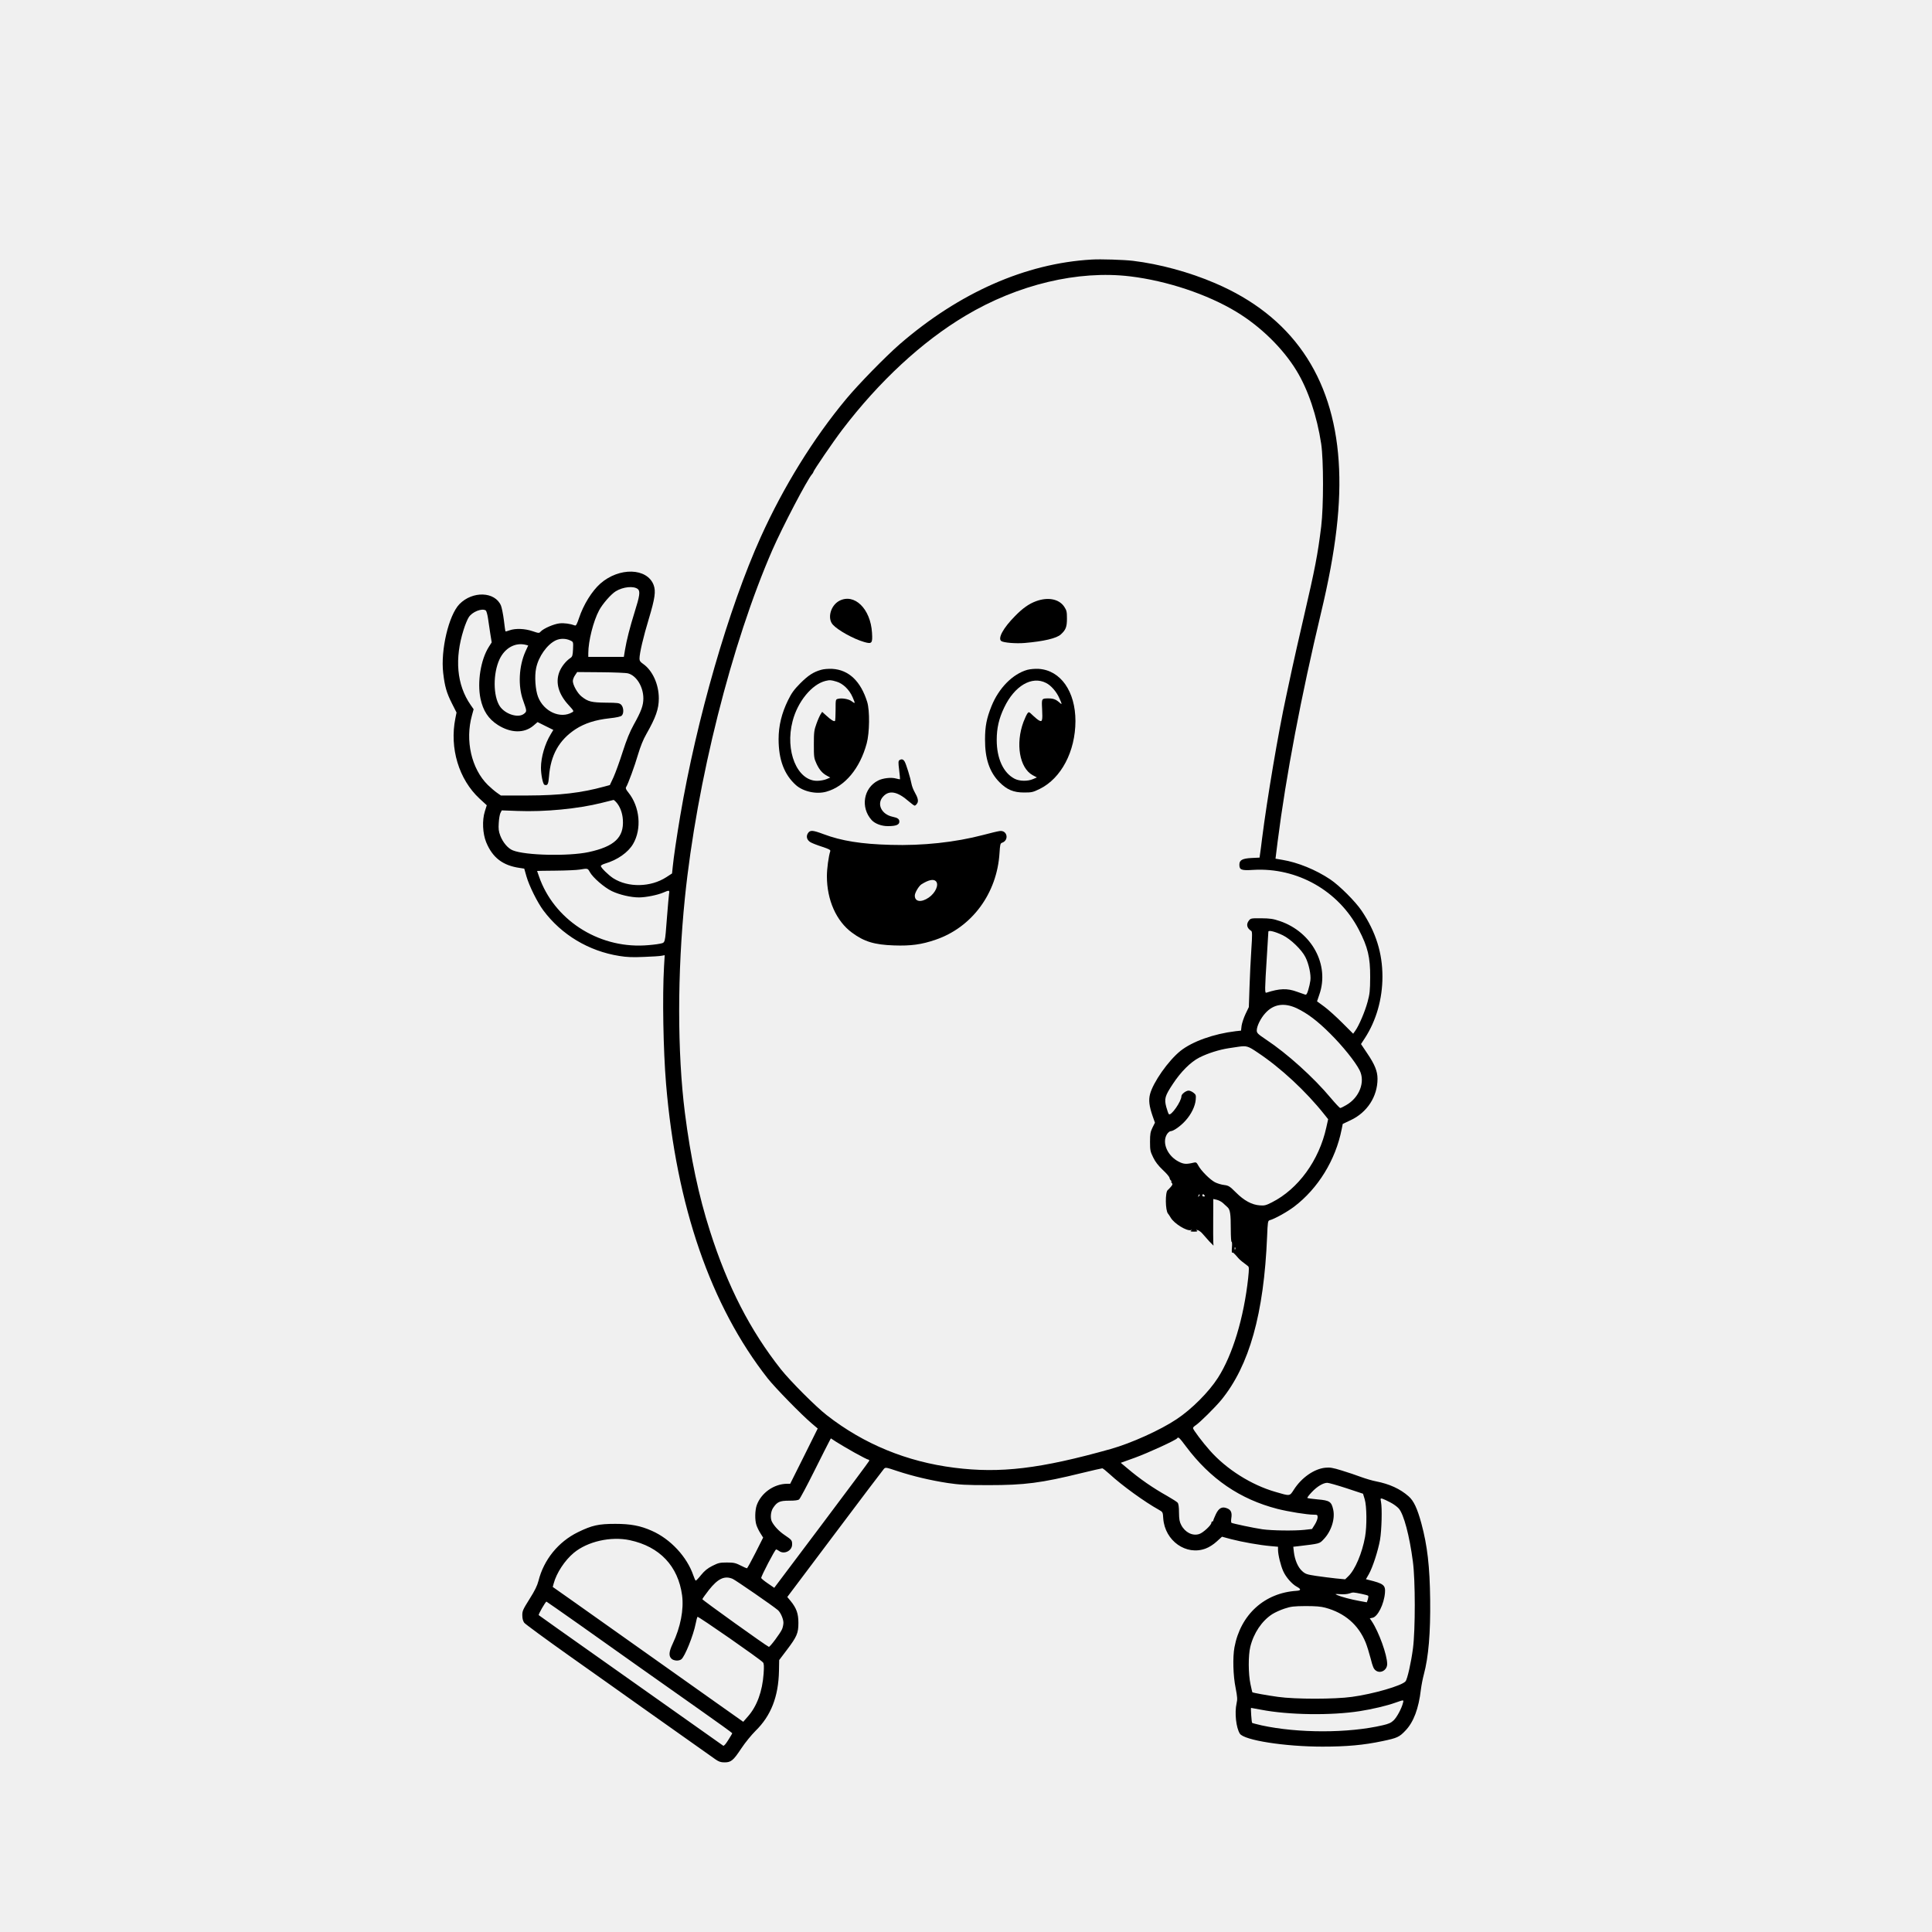
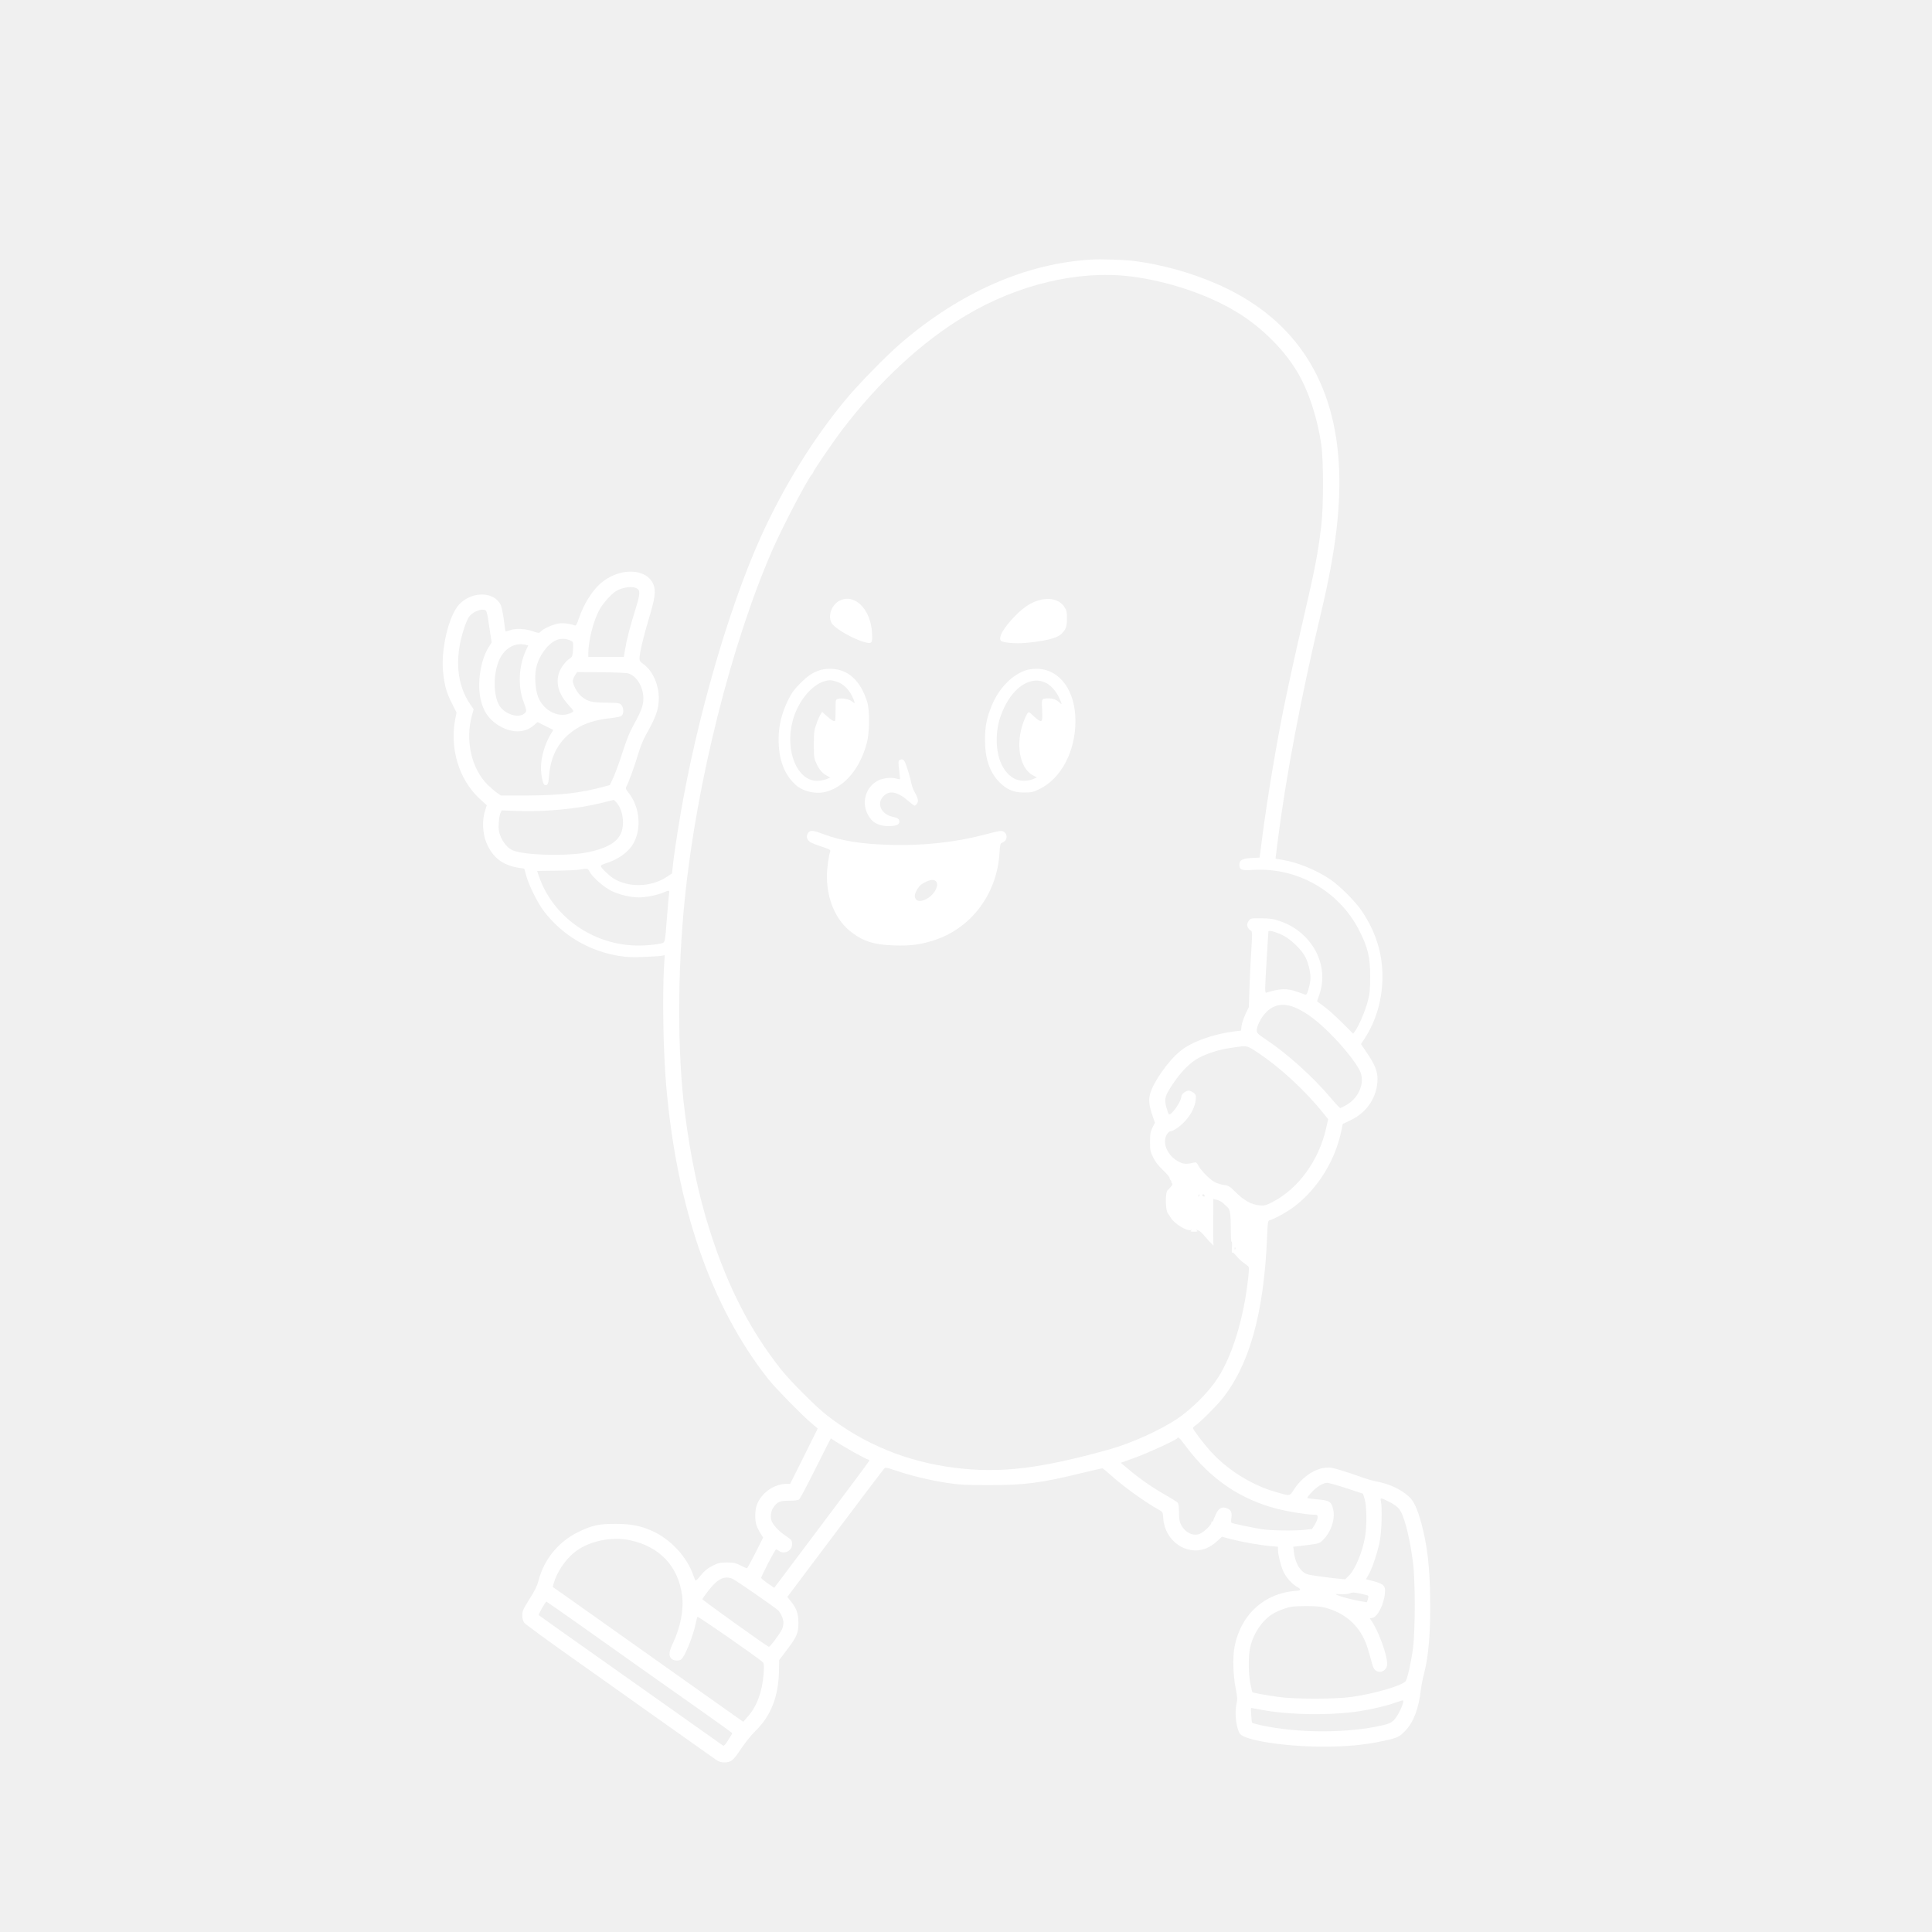
- <svg xmlns="http://www.w3.org/2000/svg" version="1.0" width="108" height="108" viewBox="0 0 2000 2000" preserveAspectRatio="xMidYMid meet">
-   <g transform="translate(0,2000) scale(0.1,-0.1)" fill="#000" stroke="none">
+ <svg xmlns="http://www.w3.org/2000/svg" version="1.0" width="158" height="158" viewBox="0 0 2000 2000" preserveAspectRatio="xMidYMid meet">
+   <g transform="translate(0,2000) scale(0.1,-0.1)" fill="#fff" stroke="none">
    <path d="M11300 17313 c-682 -39 -1369 -342 -1985 -875 -147 -128 -427 -414 -555 -568 -342 -411 -650 -910 -885 -1430 -331 -733 -665 -1888 -834 -2890 -35 -208 -68 -428 -77 -524 l-7 -68 -60 -39 c-161 -104 -393 -109 -548 -11 -51 33 -129 110 -129 127 0 7 19 18 43 25 129 38 239 115 291 204 91 156 70 384 -49 532 -24 29 -31 45 -24 55 20 31 90 221 124 339 25 83 53 154 86 211 98 172 129 261 129 369 0 146 -65 289 -162 357 -29 20 -38 32 -38 55 0 55 40 226 96 410 64 214 75 287 50 353 -68 177 -356 185 -551 14 -87 -77 -175 -218 -221 -357 -21 -62 -31 -81 -42 -77 -48 18 -110 27 -159 22 -59 -6 -167 -53 -196 -85 -16 -18 -19 -18 -84 4 -79 27 -177 31 -238 9 -21 -8 -41 -13 -42 -11 -2 1 -10 54 -17 117 -8 63 -22 130 -30 150 -62 146 -294 154 -430 15 -111 -115 -196 -476 -168 -713 16 -139 35 -205 90 -314 l48 -95 -12 -60 c-62 -309 36 -633 251 -832 l74 -68 -20 -64 c-29 -91 -23 -228 14 -319 66 -160 172 -241 348 -266 l46 -7 23 -81 c28 -98 113 -269 175 -352 188 -252 470 -421 786 -471 79 -13 139 -15 254 -10 82 3 165 8 183 12 l33 6 -7 -118 c-18 -310 -8 -864 21 -1214 106 -1266 463 -2299 1053 -3050 77 -97 348 -375 457 -467 l60 -51 -142 -286 -143 -286 -32 0 c-136 -1 -268 -94 -314 -221 -19 -53 -21 -153 -4 -205 7 -22 25 -60 41 -85 l29 -46 -80 -159 c-44 -87 -84 -159 -88 -159 -4 0 -34 13 -67 30 -52 26 -71 30 -141 30 -73 0 -88 -4 -150 -35 -51 -26 -80 -50 -117 -95 -26 -33 -51 -59 -55 -57 -4 1 -15 25 -24 52 -66 194 -237 378 -430 463 -118 53 -220 72 -378 72 -175 0 -241 -15 -387 -86 -204 -100 -354 -285 -409 -505 -13 -50 -38 -101 -93 -188 -68 -108 -75 -124 -74 -169 0 -32 7 -58 20 -76 11 -14 222 -169 469 -344 247 -175 584 -413 749 -531 255 -181 605 -428 763 -540 34 -23 53 -30 92 -30 68 0 91 19 175 146 40 60 103 137 146 180 160 156 238 355 243 623 l2 110 78 103 c106 140 121 176 121 282 0 96 -20 152 -80 226 l-35 42 491 653 c270 360 499 662 509 673 17 18 21 17 141 -23 161 -53 339 -95 519 -123 123 -18 187 -22 425 -22 372 0 543 22 962 125 111 27 207 49 214 49 6 0 41 -28 77 -61 128 -118 362 -287 508 -368 41 -23 42 -24 46 -91 17 -231 238 -387 440 -310 35 13 79 41 113 72 l55 50 97 -26 c112 -29 292 -61 406 -71 l77 -7 0 -31 c0 -52 28 -165 54 -222 28 -63 91 -134 141 -161 45 -24 45 -39 -2 -42 -333 -21 -581 -246 -644 -585 -19 -103 -14 -294 12 -420 18 -94 20 -118 10 -160 -22 -98 -5 -253 34 -314 45 -68 465 -134 855 -134 251 0 428 16 621 57 153 32 175 42 239 110 84 88 136 227 159 424 6 47 20 118 31 158 48 180 69 427 65 772 -4 344 -29 560 -91 790 -42 154 -79 234 -132 280 -87 77 -198 128 -337 155 -38 7 -108 28 -155 45 -47 18 -137 48 -199 67 -97 30 -124 34 -173 29 -115 -12 -245 -103 -324 -227 -45 -69 -37 -68 -191 -23 -250 72 -508 235 -679 429 -75 84 -174 216 -174 231 0 7 12 20 27 29 44 29 201 185 265 262 291 356 442 893 475 1693 6 149 8 163 26 168 50 13 180 85 253 140 248 188 430 483 493 802 l11 55 82 39 c171 80 278 245 278 428 0 78 -28 148 -106 263 l-65 97 40 61 c118 182 182 406 182 637 0 246 -69 463 -214 680 -64 96 -231 263 -327 327 -148 99 -336 176 -496 202 l-70 12 22 177 c86 679 245 1513 449 2367 155 647 212 1138 183 1570 -59 884 -490 1506 -1278 1843 -267 115 -577 199 -852 232 -93 11 -335 19 -428 13z m400 -174 c381 -46 798 -185 1099 -367 251 -152 482 -378 623 -610 120 -197 211 -468 255 -757 25 -169 25 -648 0 -855 -36 -292 -63 -432 -182 -945 -46 -198 -100 -436 -120 -530 -20 -93 -47 -219 -60 -280 -82 -376 -199 -1071 -250 -1475 -8 -69 -18 -141 -21 -161 l-5 -37 -84 -4 c-95 -5 -125 -22 -125 -69 0 -54 20 -62 144 -54 454 27 883 -216 1092 -618 94 -181 119 -287 118 -492 -1 -141 -4 -172 -27 -257 -27 -100 -89 -245 -127 -298 l-22 -31 -113 113 c-62 62 -146 138 -187 168 l-74 54 24 71 c107 306 -77 647 -409 760 -71 24 -101 28 -192 29 -103 1 -110 0 -128 -23 -31 -39 -22 -79 24 -108 10 -6 11 -44 1 -188 -7 -99 -15 -274 -19 -390 l-7 -210 -34 -71 c-19 -40 -37 -95 -41 -122 l-6 -51 -56 -6 c-226 -27 -448 -106 -571 -204 -126 -101 -283 -325 -315 -448 -16 -62 -9 -123 27 -227 l24 -68 -26 -52 c-21 -44 -25 -64 -25 -146 0 -87 3 -101 33 -162 22 -46 53 -85 99 -129 37 -34 69 -71 70 -83 2 -11 9 -24 16 -28 6 -4 8 -8 3 -8 -5 0 -3 -7 4 -15 11 -13 9 -20 -11 -43 -13 -15 -27 -29 -31 -32 -27 -21 -25 -211 3 -243 6 -7 18 -25 28 -42 36 -62 167 -142 209 -129 14 5 15 4 2 -5 -12 -8 -5 -11 30 -11 34 0 41 3 30 11 -12 8 -9 9 10 4 14 -4 36 -21 50 -38 14 -17 45 -52 68 -77 l44 -45 -2 35 c-1 19 -2 128 -1 241 l1 207 36 -8 c20 -5 48 -19 63 -33 14 -13 36 -32 47 -43 29 -25 35 -71 35 -230 0 -74 4 -132 8 -129 5 3 7 -23 4 -57 -3 -35 -2 -60 2 -56 7 7 18 -2 66 -58 15 -17 43 -40 97 -80 13 -9 13 -26 3 -125 -45 -411 -161 -795 -313 -1032 -95 -148 -272 -325 -427 -428 -167 -112 -470 -249 -683 -309 -729 -205 -1143 -254 -1618 -194 -493 62 -938 245 -1320 543 -114 88 -378 353 -476 476 -317 401 -551 855 -734 1430 -117 364 -201 762 -260 1225 -79 626 -79 1447 0 2225 123 1205 483 2634 907 3605 105 239 358 723 409 781 8 8 14 19 14 23 0 13 205 314 298 436 382 502 828 915 1277 1182 541 323 1166 472 1705 407z m-5096 -3238 c25 -22 18 -72 -34 -236 -49 -156 -84 -294 -100 -392 l-12 -73 -184 0 -184 0 0 38 c0 125 52 332 112 444 35 66 123 167 172 197 76 47 188 58 230 22z m-1576 -220 c7 -4 17 -39 23 -77 6 -38 17 -111 24 -161 l15 -93 -30 -47 c-84 -133 -121 -365 -86 -535 27 -127 82 -210 180 -273 134 -85 273 -88 369 -6 l42 36 82 -41 81 -40 -27 -45 c-60 -98 -101 -238 -101 -347 0 -71 20 -170 36 -176 32 -12 41 5 47 84 17 224 105 380 276 492 93 60 203 96 349 112 75 8 118 18 128 28 24 23 20 86 -5 112 -20 19 -33 21 -159 22 -150 2 -184 10 -252 64 -42 33 -90 119 -90 160 0 15 10 42 23 60 l22 33 245 -2 c135 -1 262 -6 282 -12 87 -23 158 -139 158 -259 0 -73 -22 -133 -99 -271 -43 -78 -73 -152 -116 -285 -31 -98 -74 -215 -94 -260 l-38 -81 -59 -16 c-238 -65 -458 -91 -789 -92 l-280 0 -40 28 c-22 15 -65 52 -95 81 -170 168 -237 461 -164 722 l17 62 -32 46 c-143 207 -167 478 -71 779 16 52 40 109 53 128 36 56 136 95 175 70z m878 -312 c29 -14 29 -15 26 -89 -3 -64 -7 -77 -25 -90 -49 -32 -96 -92 -117 -147 -42 -111 -8 -230 98 -344 52 -57 55 -62 36 -72 -121 -72 -295 6 -354 159 -28 72 -38 214 -20 297 24 120 114 246 203 288 47 22 105 21 153 -2z m-460 -45 l22 -6 -28 -61 c-69 -153 -79 -358 -25 -507 40 -113 41 -114 8 -140 -59 -46 -194 -3 -249 79 -70 106 -71 340 -3 486 56 119 165 178 275 149z m931 -1626 c41 -45 66 -111 71 -184 12 -183 -87 -277 -355 -335 -207 -44 -653 -35 -784 18 -51 20 -103 82 -130 152 -17 45 -20 71 -16 131 2 41 10 88 17 103 l14 28 165 -6 c279 -11 626 22 871 84 63 16 118 29 121 30 3 1 15 -9 26 -21z m-272 -724 c31 -58 150 -161 229 -199 80 -38 197 -65 281 -65 69 0 190 24 251 50 62 27 67 26 60 -12 -3 -18 -12 -125 -21 -238 -23 -291 -16 -266 -78 -280 -29 -6 -99 -14 -157 -17 -485 -26 -938 271 -1091 716 -11 30 -19 55 -19 55 0 1 87 2 193 3 105 1 217 6 247 11 84 14 84 14 105 -24z m7175 -656 c80 -39 196 -150 234 -227 35 -69 59 -182 51 -241 -3 -25 -13 -69 -22 -98 -12 -41 -20 -52 -32 -48 -9 3 -47 17 -86 30 -101 37 -178 34 -315 -10 -18 -6 -18 18 5 384 8 128 15 239 15 247 0 19 69 2 150 -37z m143 -755 c111 -53 215 -131 347 -263 129 -128 261 -292 305 -380 60 -119 -2 -282 -139 -360 -28 -17 -56 -30 -62 -30 -6 0 -50 47 -98 104 -177 212 -452 460 -668 603 -89 60 -98 69 -98 97 0 43 41 126 87 176 85 96 196 113 326 53z m-405 -458 c241 -160 501 -402 691 -641 l40 -50 -19 -85 c-75 -342 -291 -638 -564 -776 -61 -31 -77 -35 -125 -31 -83 6 -163 50 -247 134 -65 65 -76 71 -122 77 -28 3 -70 16 -94 28 -51 26 -145 120 -173 173 -17 32 -24 36 -45 31 -79 -19 -106 -17 -157 9 -117 59 -177 196 -123 284 11 17 28 32 38 32 29 0 103 52 154 109 60 66 100 149 106 216 4 47 2 54 -23 73 -15 12 -38 22 -50 22 -28 0 -75 -36 -75 -58 0 -53 -108 -208 -130 -186 -5 5 -17 39 -27 75 -22 85 -14 114 69 239 82 125 183 226 273 272 86 44 206 82 305 97 41 6 86 13 100 15 84 12 99 8 198 -59z m-607 -1488 c-10 -9 -11 -8 -5 6 3 10 9 15 12 12 3 -3 0 -11 -7 -18z m57 10 c8 -10 6 -13 -7 -13 -11 0 -17 6 -14 13 3 7 6 13 8 13 1 0 7 -6 13 -13z m319 -559 c-3 -8 -6 -5 -6 6 -1 11 2 17 5 13 3 -3 4 -12 1 -19z m-511 -2040 c253 -338 560 -548 948 -648 115 -29 306 -60 376 -60 37 0 40 -2 40 -28 0 -15 -13 -49 -29 -74 l-29 -46 -79 -9 c-108 -11 -335 -8 -435 6 -89 13 -306 59 -320 67 -4 3 -5 23 -2 44 10 60 -2 89 -41 105 -53 23 -88 5 -119 -61 -14 -30 -26 -59 -26 -64 0 -6 -4 -10 -10 -10 -5 0 -10 -6 -10 -14 0 -24 -85 -103 -125 -116 -69 -23 -147 16 -187 93 -18 34 -22 59 -23 128 0 58 -5 92 -14 103 -7 9 -55 39 -105 68 -153 86 -285 177 -417 289 l-67 56 147 53 c135 49 425 182 437 201 11 18 23 7 90 -83z m-3431 -65 c72 -40 136 -73 144 -73 7 0 11 -6 8 -14 -3 -8 -225 -306 -494 -664 l-488 -649 -67 46 c-37 25 -68 51 -68 56 0 21 143 295 154 295 6 0 20 -7 30 -15 53 -40 136 1 136 67 0 43 -4 47 -76 96 -58 39 -107 90 -133 139 -19 37 -13 106 12 143 42 63 69 75 166 75 60 0 93 4 104 14 9 7 79 138 155 290 76 152 146 291 156 309 l17 32 57 -37 c31 -20 116 -70 187 -110z m5093 -369 l172 -57 17 -56 c22 -70 24 -281 4 -391 -30 -167 -103 -340 -173 -407 l-33 -32 -95 9 c-52 6 -144 17 -204 26 -99 15 -113 20 -147 51 -43 39 -75 114 -85 197 l-6 54 53 6 c224 27 217 25 260 70 80 82 122 213 100 310 -18 81 -38 94 -159 104 -56 5 -105 12 -108 15 -4 3 17 31 46 61 54 58 118 96 160 96 14 0 103 -25 198 -56z m455 -147 c32 -16 71 -45 87 -63 52 -59 111 -281 146 -549 26 -190 26 -706 1 -899 -19 -145 -58 -319 -77 -341 -37 -45 -334 -131 -555 -161 -179 -25 -588 -25 -765 0 -116 16 -259 42 -266 48 -1 2 -10 39 -19 83 -23 106 -24 297 -2 387 35 143 120 269 227 338 28 18 85 44 128 58 67 22 95 25 217 26 103 0 157 -4 205 -17 200 -54 342 -176 417 -360 14 -34 37 -109 52 -166 21 -84 31 -108 53 -124 48 -36 118 3 118 67 0 94 -86 332 -159 442 l-21 31 29 6 c53 11 118 140 128 257 7 81 -14 97 -170 135 l-27 7 30 52 c40 71 95 240 116 356 17 100 23 327 10 393 -7 37 -6 38 16 32 13 -4 49 -21 81 -38z m-7873 -391 c309 -66 500 -268 541 -571 19 -147 -16 -329 -97 -500 -39 -82 -43 -126 -14 -155 23 -23 77 -27 103 -7 36 27 125 247 149 371 6 33 15 65 18 69 7 8 654 -442 678 -472 11 -12 12 -39 7 -116 -13 -184 -69 -338 -163 -444 l-48 -55 -290 205 c-159 113 -476 338 -704 499 -228 161 -460 326 -515 365 -55 39 -182 129 -281 199 l-182 128 10 37 c29 108 115 239 208 316 142 118 383 173 580 131z m1064 -400 c30 -13 422 -283 470 -325 26 -23 56 -90 56 -129 0 -18 -6 -48 -14 -67 -18 -42 -126 -187 -137 -183 -24 8 -688 484 -688 493 0 6 31 48 67 95 94 119 162 151 246 116z m6516 -157 c30 -6 58 -14 63 -18 4 -4 2 -21 -3 -38 l-11 -30 -72 13 c-94 17 -194 44 -232 61 -29 13 -27 14 30 10 35 -3 75 1 95 8 36 13 39 13 130 -6z m-8102 -317 c185 -132 465 -330 622 -441 157 -111 437 -308 622 -439 185 -130 337 -240 338 -244 0 -4 -19 -36 -42 -72 -26 -42 -45 -63 -52 -57 -14 10 -406 287 -1246 881 -360 254 -659 466 -663 470 -7 6 70 140 80 140 2 0 155 -107 341 -238z m8526 -809 c-14 -58 -63 -149 -97 -182 -27 -26 -53 -37 -114 -51 -355 -83 -875 -83 -1253 -1 -51 12 -95 23 -98 26 -6 6 -16 155 -11 155 2 0 49 -9 104 -19 285 -55 723 -61 1019 -15 129 20 282 56 371 88 89 31 87 31 79 -1z" />
    <path d="M8688 13780 c-90 -48 -126 -182 -66 -247 53 -58 213 -147 324 -179 80 -23 88 -14 81 96 -15 249 -183 412 -339 330z" />
    <path d="M10724 13776 c-73 -27 -138 -73 -216 -153 -122 -123 -181 -231 -143 -259 23 -17 150 -28 243 -20 197 17 329 48 373 88 52 47 64 78 64 164 0 71 -3 85 -28 123 -54 81 -169 103 -293 57z" />
    <path d="M8500 13066 c-81 -23 -134 -58 -216 -140 -65 -66 -89 -99 -127 -176 -65 -133 -97 -263 -97 -401 0 -214 58 -367 179 -476 76 -68 214 -98 317 -68 191 54 346 240 416 499 30 110 33 340 5 430 -67 215 -191 332 -361 342 -41 2 -90 -2 -116 -10z m159 -122 c67 -19 133 -83 167 -161 14 -30 23 -57 21 -59 -2 -3 -16 5 -31 17 -30 23 -99 35 -140 25 -26 -6 -26 -7 -26 -115 0 -59 -3 -111 -6 -114 -10 -9 -41 10 -90 55 l-43 39 -16 -25 c-9 -14 -29 -58 -43 -98 -24 -66 -27 -87 -27 -213 0 -133 1 -143 28 -202 30 -64 62 -100 112 -126 l30 -16 -40 -17 c-22 -9 -65 -17 -96 -17 -207 -1 -335 310 -254 618 52 202 199 381 340 416 46 11 57 10 114 -7z" />
    <path d="M10635 13066 c-152 -43 -296 -189 -371 -376 -50 -124 -67 -207 -67 -345 -1 -198 46 -338 150 -443 77 -77 145 -106 254 -106 80 0 92 3 162 37 223 110 369 388 370 702 0 307 -153 526 -380 541 -42 2 -87 -2 -118 -10z m194 -136 c51 -25 108 -91 137 -157 30 -66 30 -72 2 -46 -36 32 -63 43 -112 43 -74 0 -74 1 -68 -110 6 -119 1 -136 -30 -119 -13 6 -42 30 -65 52 -41 40 -43 40 -57 22 -8 -11 -27 -51 -41 -88 -84 -226 -41 -476 94 -551 l45 -24 -40 -17 c-55 -24 -139 -23 -190 3 -117 60 -186 209 -186 402 0 123 23 223 78 337 107 224 286 329 433 253z" />
    <path d="M9311 12131 c-12 -8 -13 -24 -3 -102 6 -51 10 -94 9 -96 -2 -1 -21 2 -42 8 -50 14 -135 4 -185 -21 -152 -78 -184 -279 -67 -409 35 -38 103 -64 171 -63 81 0 116 14 116 46 0 28 -17 40 -70 51 -117 25 -168 135 -97 210 62 68 148 52 265 -51 28 -24 55 -44 61 -44 5 0 16 9 24 21 18 25 10 59 -26 122 -13 23 -27 60 -31 82 -11 61 -56 207 -72 233 -15 23 -30 27 -53 13z" />
    <path d="M8364 11375 c-22 -33 -11 -71 25 -93 16 -10 70 -31 120 -47 72 -24 90 -33 86 -46 -18 -55 -35 -184 -35 -259 0 -247 97 -465 260 -585 126 -93 231 -125 435 -132 174 -6 285 9 430 59 377 128 637 481 662 899 5 84 9 99 24 104 78 25 57 134 -23 122 -18 -2 -94 -20 -168 -40 -293 -77 -630 -113 -960 -103 -303 8 -509 41 -695 111 -112 42 -139 44 -161 10z m1324 -497 c35 -35 -4 -122 -74 -170 -78 -53 -144 -44 -144 21 0 29 41 98 68 116 72 46 125 58 150 33z" />
  </g>
</svg>
